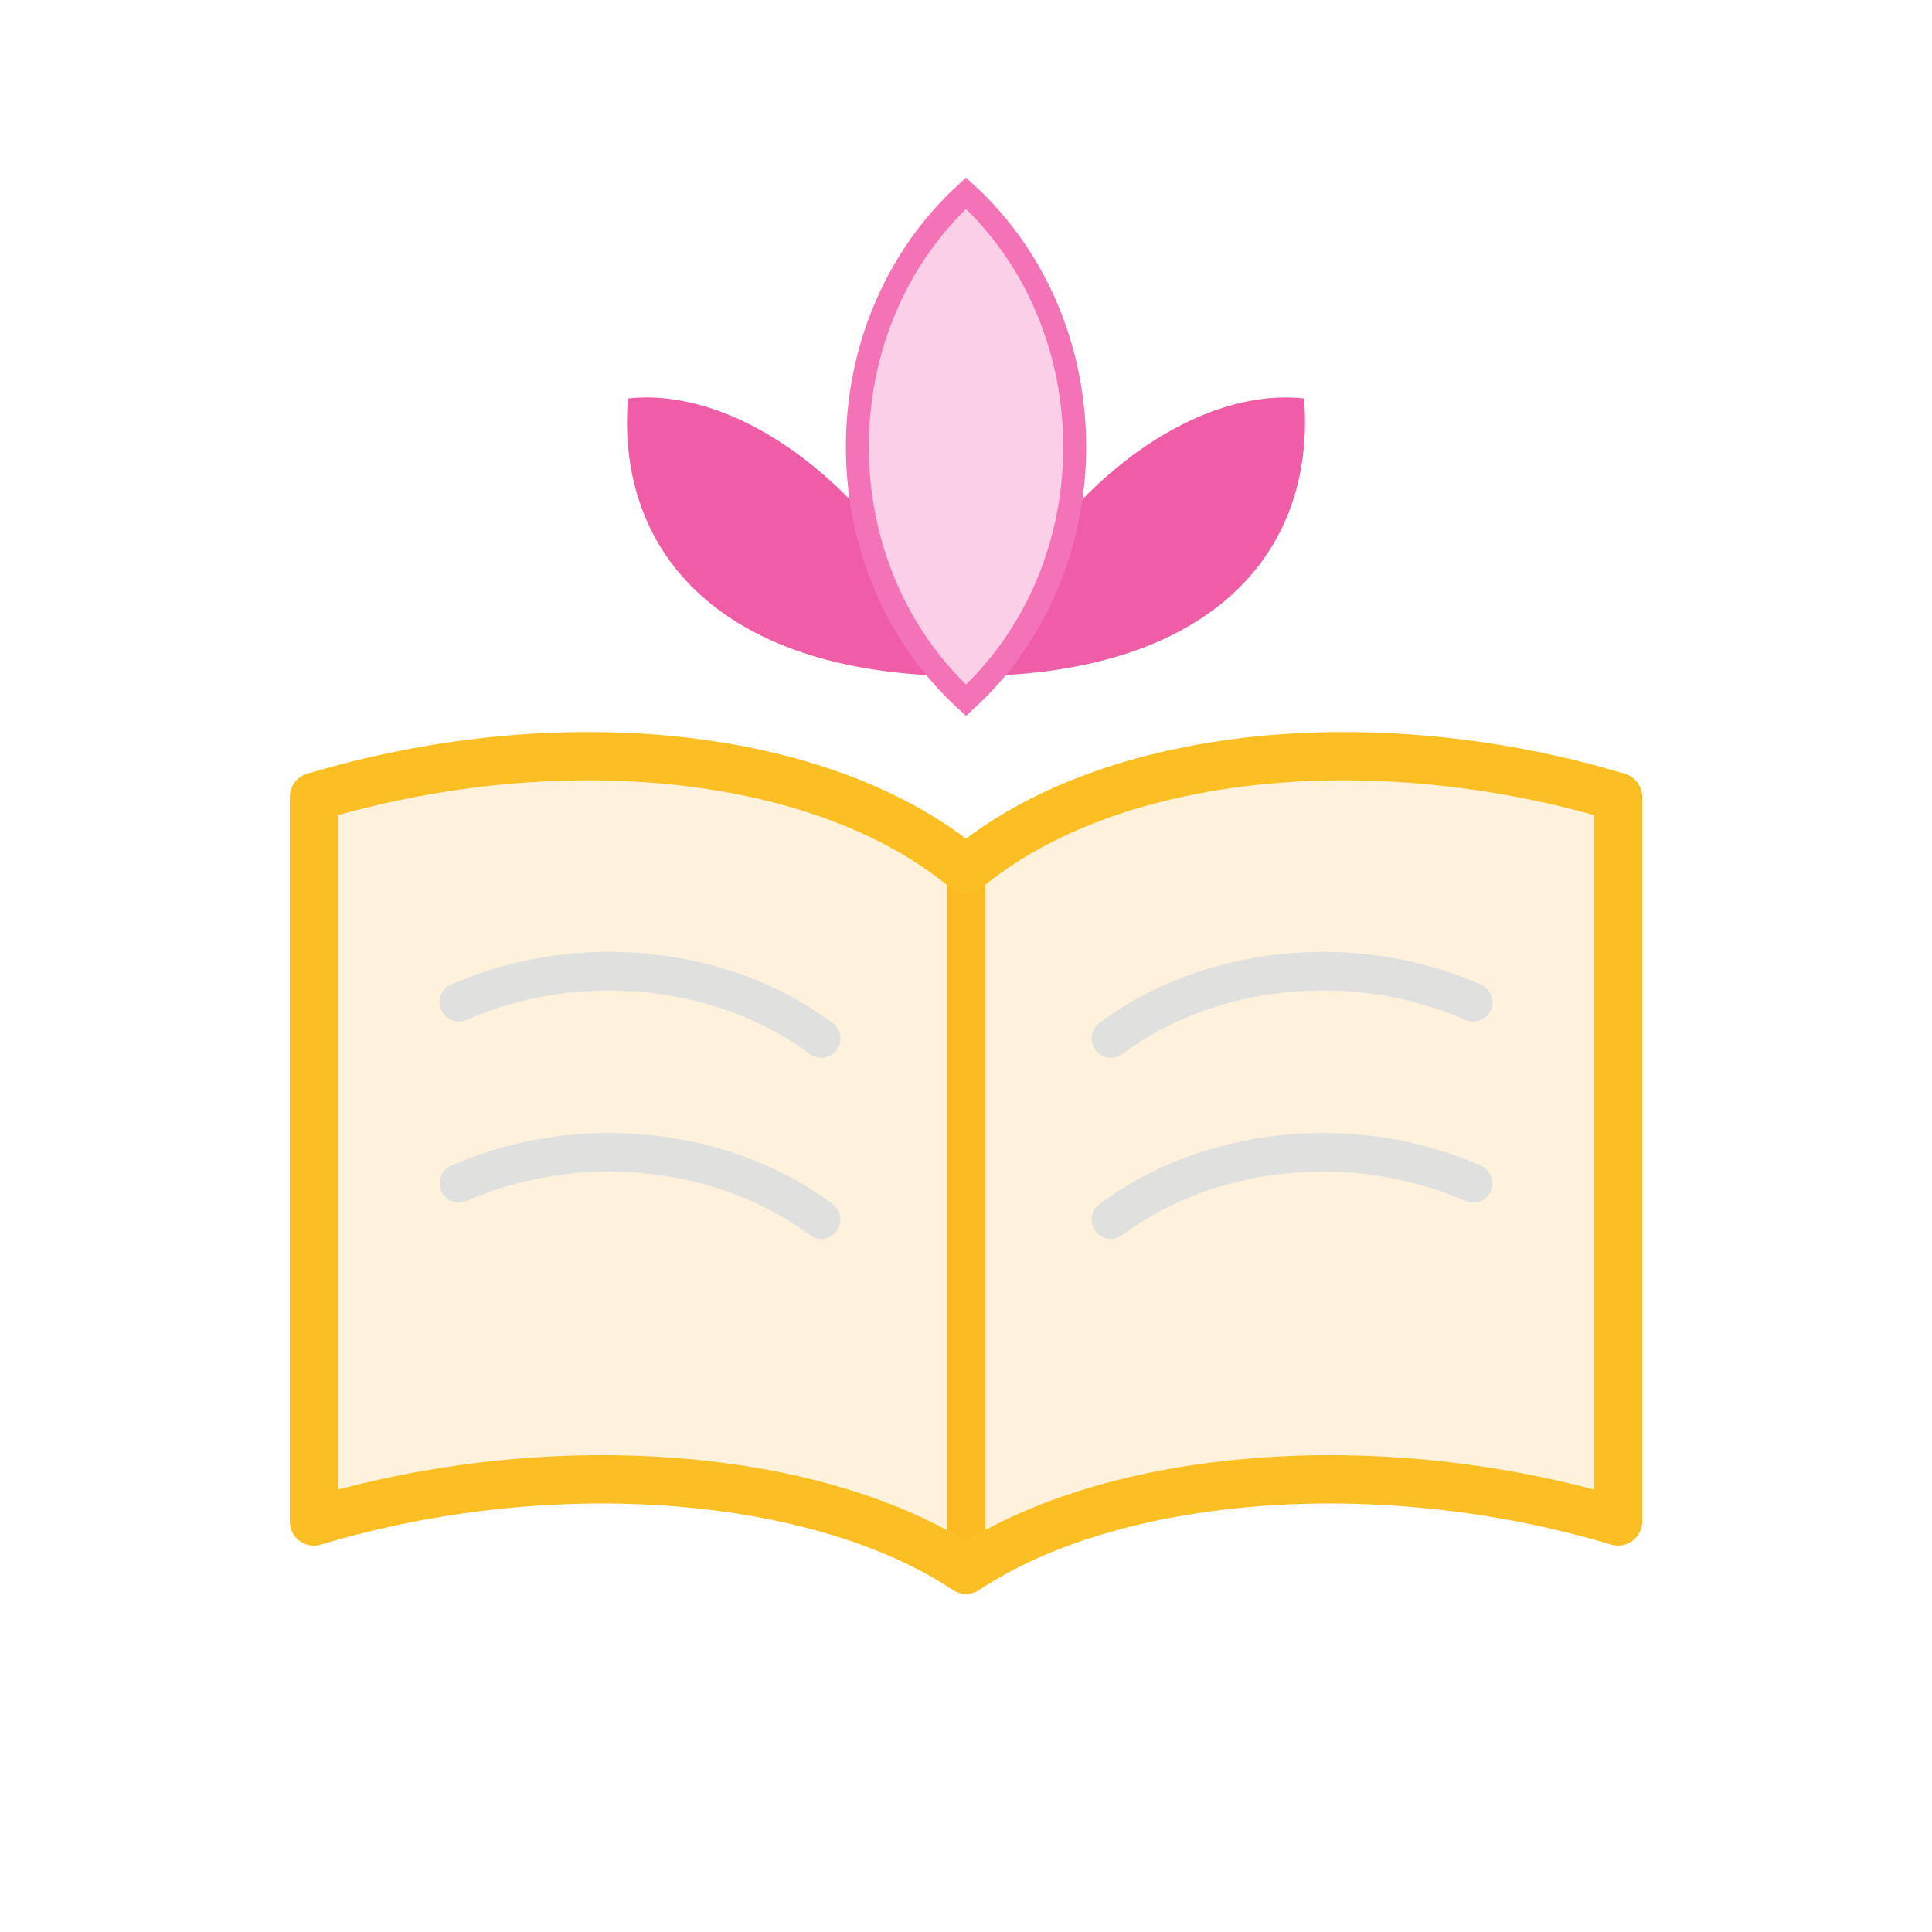
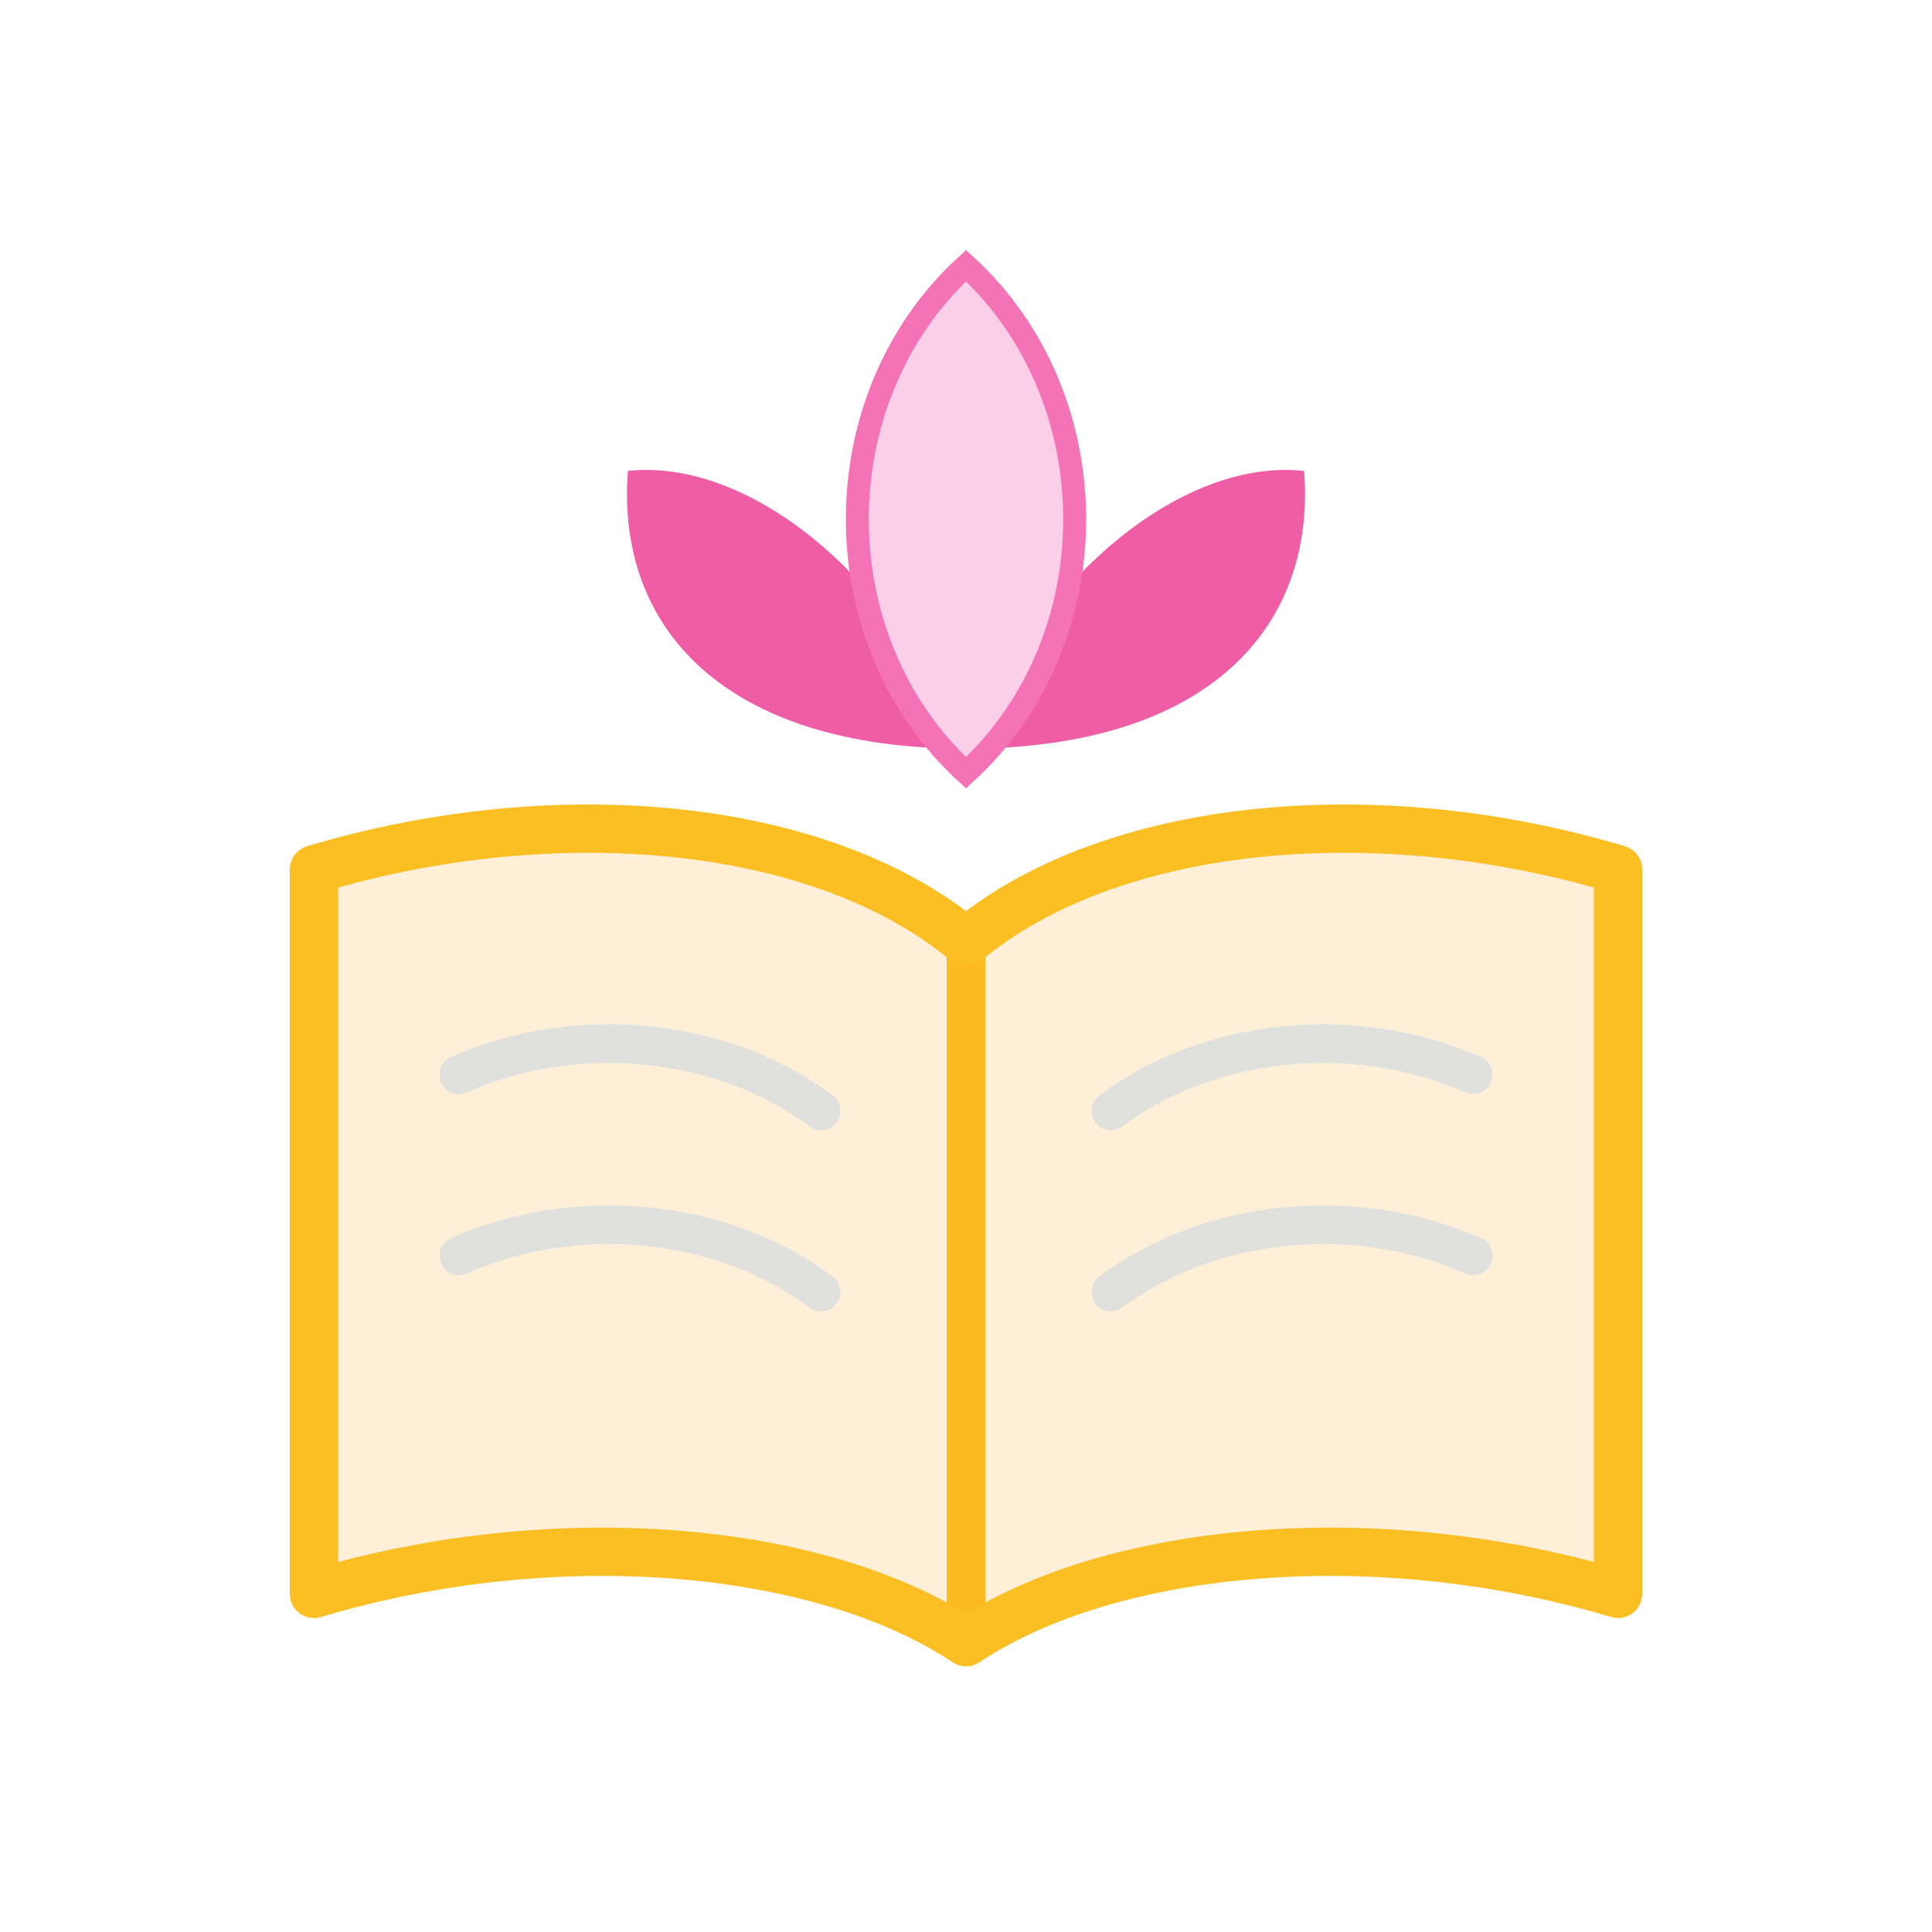
- <svg xmlns="http://www.w3.org/2000/svg" viewBox="0 0 80 80" version="1.1" id="svg8">
-   <defs id="defs8" />
-   <g id="g9">
-     <line x1="40" y1="36" x2="40" y2="65" stroke="#fbbf24" stroke-width="1.6" stroke-linecap="round" id="line1" />
-     <path d="m 13,33 c 10,-3 21,-2 27,3 6,-5 17,-6 27,-3 V 63 C 57,60 46,61 40,65 34,61 23,60 13,63 Z" fill="#f59e0b" fill-opacity="0.14" stroke="#fbbf24" stroke-width="2" stroke-linejoin="round" id="path1" />
-     <g fill="none" stroke="#cbd5e1" stroke-opacity="0.6" stroke-width="1.6" stroke-linecap="round" id="g5">
-       <path d="M 19,41.5 C 24,39.3 30,40 34,43" id="path2" />
-       <path d="m 19,49 c 5,-2.2 11,-1.5 15,1.5" id="path3" />
-       <path d="m 46,43 c 4,-3 10,-3.7 15,-1.5" id="path4" />
-       <path d="m 46,50.5 c 4,-3 10,-3.7 15,-1.5" id="path5" />
+ <svg xmlns="http://www.w3.org/2000/svg" viewBox="0 0 80 80">
+   <g>
+     <line x1="40" y1="39" x2="40" y2="68" stroke="#fbbf24" stroke-width="1.6" stroke-linecap="round" />
+     <path d="M13 36 C23 33, 34 34, 40 39 C46 34, 57 33, 67 36 V66 C57 63, 46 64, 40 68 C34 64, 23 63, 13 66 Z" fill="#f59e0b" fill-opacity="0.16" stroke="#fbbf24" stroke-width="2" stroke-linejoin="round" />
+     <g fill="none" stroke="#cbd5e1" stroke-opacity="0.6" stroke-width="1.6" stroke-linecap="round">
+       <path d="M19 44.5 C24 42.3, 30 43, 34 46" />
+       <path d="M19 52 C24 49.8, 30 50.5, 34 53.5" />
+       <path d="M46 46 C50 43, 56 42.3, 61 44.5" />
+       <path d="M46 53.5 C50 50.5, 56 49.8, 61 52" />
    </g>
  </g>
-   <g id="g8">
-     <path d="M40 28 C30 28, 25.5 23, 26 16.5 C30.5 16, 36.5 20, 40 28 Z" fill="#ec4899" fill-opacity="0.88" id="path6" />
-     <path d="M40 28 C50 28, 54.5 23, 54 16.5 C49.5 16, 43.5 20, 40 28 Z" fill="#ec4899" fill-opacity="0.88" id="path7" />
-     <path d="M40 29 C34 23.5, 34 13.5, 40 8 C46 13.5, 46 23.5, 40 29 Z" fill="#fbcfe8" stroke="#f472b6" stroke-width="0.95" id="path8" />
+   <g>
+     <path d="M40 31 C30 31, 25.5 26, 26 19.5 C30.5 19, 36.5 23, 40 31 Z" fill="#ec4899" fill-opacity="0.88" />
+     <path d="M40 31 C50 31, 54.5 26, 54 19.5 C49.5 19, 43.5 23, 40 31 Z" fill="#ec4899" fill-opacity="0.88" />
+     <path d="M40 32 C34 26.5, 34 16.5, 40 11 C46 16.5, 46 26.5, 40 32 Z" fill="#fbcfe8" stroke="#f472b6" stroke-width="0.95" />
  </g>
</svg>
